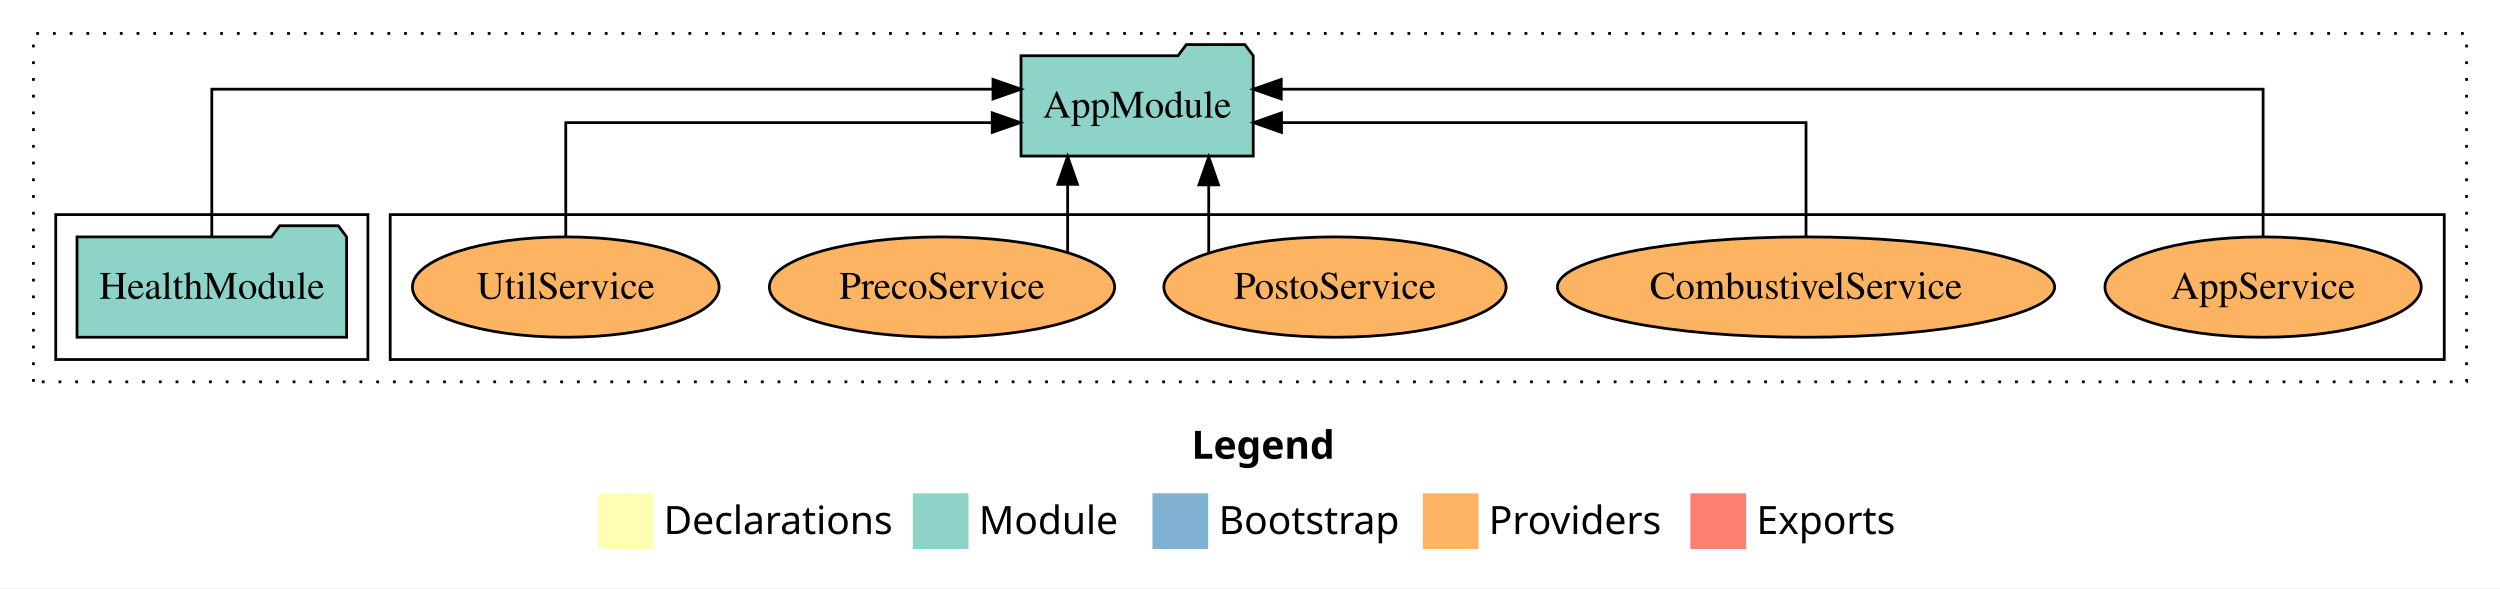
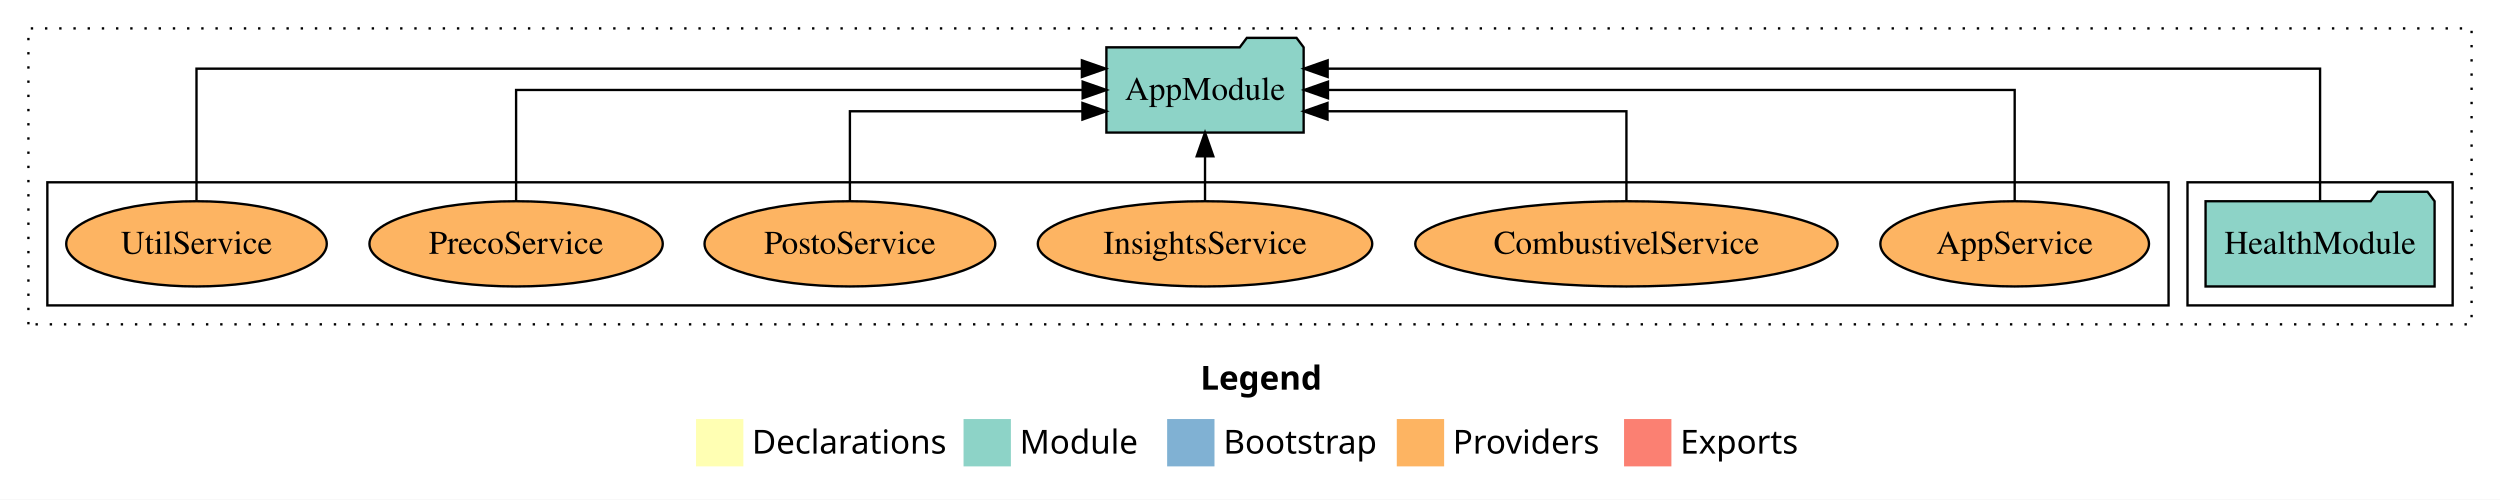
- <svg xmlns="http://www.w3.org/2000/svg" width="897pt" height="211pt" viewBox="0.00 0.00 897.00 211.00">
+ <svg xmlns="http://www.w3.org/2000/svg" width="1056pt" height="211pt" viewBox="0.00 0.00 1056.00 211.00">
  <g id="graph0" class="graph" transform="scale(1 1) rotate(0) translate(4 207)">
-     <polygon fill="white" stroke="transparent" points="-4,4 -4,-207 893,-207 893,4 -4,4" />
-     <text text-anchor="start" x="423.51" y="-42.4" font-family="Times-12" font-weight="bold" font-size="14.00">Legend</text>
-     <polygon fill="#ffffb3" stroke="transparent" points="210.5,-10 210.5,-30 230.5,-30 230.5,-10 210.5,-10" />
-     <text text-anchor="start" x="234.13" y="-15.4" font-family="Times-12" font-size="14.00">  Declarations</text>
-     <polygon fill="#8dd3c7" stroke="transparent" points="323.5,-10 323.5,-30 343.5,-30 343.5,-10 323.5,-10" />
-     <text text-anchor="start" x="347.23" y="-15.4" font-family="Times-12" font-size="14.00">  Module</text>
-     <polygon fill="#80b1d3" stroke="transparent" points="409.5,-10 409.5,-30 429.5,-30 429.5,-10 409.5,-10" />
-     <text text-anchor="start" x="433.28" y="-15.4" font-family="Times-12" font-size="14.00">  Bootstrap</text>
-     <polygon fill="#fdb462" stroke="transparent" points="506.5,-10 506.5,-30 526.5,-30 526.5,-10 506.5,-10" />
-     <text text-anchor="start" x="530.17" y="-15.4" font-family="Times-12" font-size="14.00">  Providers</text>
-     <polygon fill="#fb8072" stroke="transparent" points="602.5,-10 602.5,-30 622.5,-30 622.5,-10 602.5,-10" />
-     <text text-anchor="start" x="626.23" y="-15.4" font-family="Times-12" font-size="14.00">  Exports</text>
+     <polygon fill="white" stroke="transparent" points="-4,4 -4,-207 1052,-207 1052,4 -4,4" />
+     <text text-anchor="start" x="503.01" y="-42.4" font-family="Times-12" font-weight="bold" font-size="14.00">Legend</text>
+     <polygon fill="#ffffb3" stroke="transparent" points="290,-10 290,-30 310,-30 310,-10 290,-10" />
+     <text text-anchor="start" x="313.63" y="-15.4" font-family="Times-12" font-size="14.00">  Declarations</text>
+     <polygon fill="#8dd3c7" stroke="transparent" points="403,-10 403,-30 423,-30 423,-10 403,-10" />
+     <text text-anchor="start" x="426.73" y="-15.4" font-family="Times-12" font-size="14.00">  Module</text>
+     <polygon fill="#80b1d3" stroke="transparent" points="489,-10 489,-30 509,-30 509,-10 489,-10" />
+     <text text-anchor="start" x="512.78" y="-15.4" font-family="Times-12" font-size="14.00">  Bootstrap</text>
+     <polygon fill="#fdb462" stroke="transparent" points="586,-10 586,-30 606,-30 606,-10 586,-10" />
+     <text text-anchor="start" x="609.67" y="-15.4" font-family="Times-12" font-size="14.00">  Providers</text>
+     <polygon fill="#fb8072" stroke="transparent" points="682,-10 682,-30 702,-30 702,-10 682,-10" />
+     <text text-anchor="start" x="705.73" y="-15.4" font-family="Times-12" font-size="14.00">  Exports</text>
    <g id="clust1" class="cluster">
-       <polygon fill="none" stroke="black" stroke-dasharray="1,5" points="8,-70 8,-195 881,-195 881,-70 8,-70" />
+       <polygon fill="none" stroke="black" stroke-dasharray="1,5" points="8,-70 8,-195 1040,-195 1040,-70 8,-70" />
+     </g>
+     <g id="clust3" class="cluster">
+       <polygon fill="none" stroke="black" points="920,-78 920,-130 1032,-130 1032,-78 920,-78" />
    </g>
    <g id="clust6" class="cluster">
-       <polygon fill="none" stroke="black" points="136,-78 136,-130 873,-130 873,-78 136,-78" />
-     </g>
-     <g id="clust3" class="cluster">
-       <polygon fill="none" stroke="black" points="16,-78 16,-130 128,-130 128,-78 16,-78" />
+       <polygon fill="none" stroke="black" points="16,-78 16,-130 912,-130 912,-78 16,-78" />
    </g>
    <g id="node1" class="node">
-       <polygon fill="#8dd3c7" stroke="black" points="120.37,-122 117.37,-126 96.37,-126 93.37,-122 23.63,-122 23.63,-86 120.37,-86 120.37,-122" />
-       <text text-anchor="middle" x="72" y="-99.8" font-family="Times,serif" font-size="14.00">HealthModule</text>
+       <polygon fill="#8dd3c7" stroke="black" points="1024.37,-122 1021.37,-126 1000.37,-126 997.37,-122 927.63,-122 927.63,-86 1024.37,-86 1024.37,-122" />
+       <text text-anchor="middle" x="976" y="-99.8" font-family="Times,serif" font-size="14.00">HealthModule</text>
    </g>
    <g id="node2" class="node">
-       <polygon fill="#8dd3c7" stroke="black" points="445.66,-187 442.66,-191 421.66,-191 418.66,-187 362.34,-187 362.34,-151 445.66,-151 445.66,-187" />
-       <text text-anchor="middle" x="404" y="-164.8" font-family="Times,serif" font-size="14.00">AppModule</text>
+       <polygon fill="#8dd3c7" stroke="black" points="546.66,-187 543.66,-191 522.66,-191 519.66,-187 463.34,-187 463.34,-151 546.66,-151 546.66,-187" />
+       <text text-anchor="middle" x="505" y="-164.8" font-family="Times,serif" font-size="14.00">AppModule</text>
    </g>
    <g id="edge1" class="edge">
-       <path fill="none" stroke="black" d="M72,-122.28C72,-143.32 72,-175 72,-175 72,-175 352.29,-175 352.29,-175" />
-       <polygon fill="black" stroke="black" points="352.29,-178.5 362.29,-175 352.29,-171.5 352.29,-178.5" />
+       <path fill="none" stroke="black" d="M976,-122.29C976,-144.21 976,-178 976,-178 976,-178 556.8,-178 556.8,-178" />
+       <polygon fill="black" stroke="black" points="556.8,-174.5 546.8,-178 556.8,-181.5 556.8,-174.5" />
    </g>
    <g id="node3" class="node">
-       <ellipse fill="#fdb462" stroke="black" cx="808" cy="-104" rx="56.74" ry="18" />
-       <text text-anchor="middle" x="808" y="-99.8" font-family="Times,serif" font-size="14.00">AppService</text>
+       <ellipse fill="#fdb462" stroke="black" cx="847" cy="-104" rx="56.74" ry="18" />
+       <text text-anchor="middle" x="847" y="-99.8" font-family="Times,serif" font-size="14.00">AppService</text>
    </g>
    <g id="edge2" class="edge">
-       <path fill="none" stroke="black" d="M808,-122.28C808,-143.32 808,-175 808,-175 808,-175 455.71,-175 455.71,-175" />
-       <polygon fill="black" stroke="black" points="455.71,-171.5 445.71,-175 455.71,-178.5 455.71,-171.5" />
+       <path fill="none" stroke="black" d="M847,-122.11C847,-141.34 847,-169 847,-169 847,-169 556.94,-169 556.94,-169" />
+       <polygon fill="black" stroke="black" points="556.94,-165.5 546.94,-169 556.94,-172.5 556.94,-165.5" />
    </g>
    <g id="node4" class="node">
-       <ellipse fill="#fdb462" stroke="black" cx="644" cy="-104" rx="89.2" ry="18" />
-       <text text-anchor="middle" x="644" y="-99.8" font-family="Times,serif" font-size="14.00">CombustivelService</text>
+       <ellipse fill="#fdb462" stroke="black" cx="683" cy="-104" rx="89.2" ry="18" />
+       <text text-anchor="middle" x="683" y="-99.8" font-family="Times,serif" font-size="14.00">CombustivelService</text>
    </g>
    <g id="edge3" class="edge">
-       <path fill="none" stroke="black" d="M644,-122.02C644,-139.37 644,-163 644,-163 644,-163 455.8,-163 455.8,-163" />
-       <polygon fill="black" stroke="black" points="455.8,-159.5 445.8,-163 455.8,-166.5 455.8,-159.5" />
+       <path fill="none" stroke="black" d="M683,-122.03C683,-138.4 683,-160 683,-160 683,-160 556.73,-160 556.73,-160" />
+       <polygon fill="black" stroke="black" points="556.73,-156.5 546.73,-160 556.73,-163.5 556.73,-156.5" />
    </g>
    <g id="node5" class="node">
-       <ellipse fill="#fdb462" stroke="black" cx="475" cy="-104" rx="61.41" ry="18" />
-       <text text-anchor="middle" x="475" y="-99.8" font-family="Times,serif" font-size="14.00">PostoService</text>
+       <ellipse fill="#fdb462" stroke="black" cx="505" cy="-104" rx="70.64" ry="18" />
+       <text text-anchor="middle" x="505" y="-99.8" font-family="Times,serif" font-size="14.00">InsightsService</text>
    </g>
    <g id="edge4" class="edge">
-       <path fill="none" stroke="black" d="M429.69,-116.23C429.69,-116.23 429.69,-140.68 429.69,-140.68" />
-       <polygon fill="black" stroke="black" points="426.19,-140.68 429.69,-150.68 433.19,-140.68 426.19,-140.68" />
+       <path fill="none" stroke="black" d="M505,-122.11C505,-122.11 505,-140.99 505,-140.99" />
+       <polygon fill="black" stroke="black" points="501.5,-140.99 505,-150.99 508.5,-140.99 501.5,-140.99" />
    </g>
    <g id="node6" class="node">
-       <ellipse fill="#fdb462" stroke="black" cx="334" cy="-104" rx="61.95" ry="18" />
-       <text text-anchor="middle" x="334" y="-99.8" font-family="Times,serif" font-size="14.00">PrecoService</text>
+       <ellipse fill="#fdb462" stroke="black" cx="355" cy="-104" rx="61.41" ry="18" />
+       <text text-anchor="middle" x="355" y="-99.8" font-family="Times,serif" font-size="14.00">PostoService</text>
    </g>
    <g id="edge5" class="edge">
-       <path fill="none" stroke="black" d="M379.07,-116.53C379.07,-116.53 379.07,-140.85 379.07,-140.85" />
-       <polygon fill="black" stroke="black" points="375.57,-140.85 379.07,-150.85 382.57,-140.85 375.57,-140.85" />
+       <path fill="none" stroke="black" d="M355,-122.03C355,-138.4 355,-160 355,-160 355,-160 453.22,-160 453.22,-160" />
+       <polygon fill="black" stroke="black" points="453.22,-163.5 463.22,-160 453.22,-156.5 453.22,-163.5" />
    </g>
    <g id="node7" class="node">
-       <ellipse fill="#fdb462" stroke="black" cx="199" cy="-104" rx="55.03" ry="18" />
-       <text text-anchor="middle" x="199" y="-99.8" font-family="Times,serif" font-size="14.00">UtilService</text>
+       <ellipse fill="#fdb462" stroke="black" cx="214" cy="-104" rx="61.95" ry="18" />
+       <text text-anchor="middle" x="214" y="-99.8" font-family="Times,serif" font-size="14.00">PrecoService</text>
    </g>
    <g id="edge6" class="edge">
-       <path fill="none" stroke="black" d="M199,-122.02C199,-139.37 199,-163 199,-163 199,-163 352.02,-163 352.02,-163" />
-       <polygon fill="black" stroke="black" points="352.02,-166.5 362.02,-163 352.02,-159.5 352.02,-166.5" />
+       <path fill="none" stroke="black" d="M214,-122.11C214,-141.34 214,-169 214,-169 214,-169 453.31,-169 453.31,-169" />
+       <polygon fill="black" stroke="black" points="453.31,-172.5 463.31,-169 453.31,-165.5 453.31,-172.5" />
+     </g>
+     <g id="node8" class="node">
+       <ellipse fill="#fdb462" stroke="black" cx="79" cy="-104" rx="55.03" ry="18" />
+       <text text-anchor="middle" x="79" y="-99.8" font-family="Times,serif" font-size="14.00">UtilService</text>
+     </g>
+     <g id="edge7" class="edge">
+       <path fill="none" stroke="black" d="M79,-122.29C79,-144.21 79,-178 79,-178 79,-178 452.99,-178 452.99,-178" />
+       <polygon fill="black" stroke="black" points="452.99,-181.5 462.99,-178 452.99,-174.5 452.99,-181.5" />
    </g>
  </g>
</svg>
